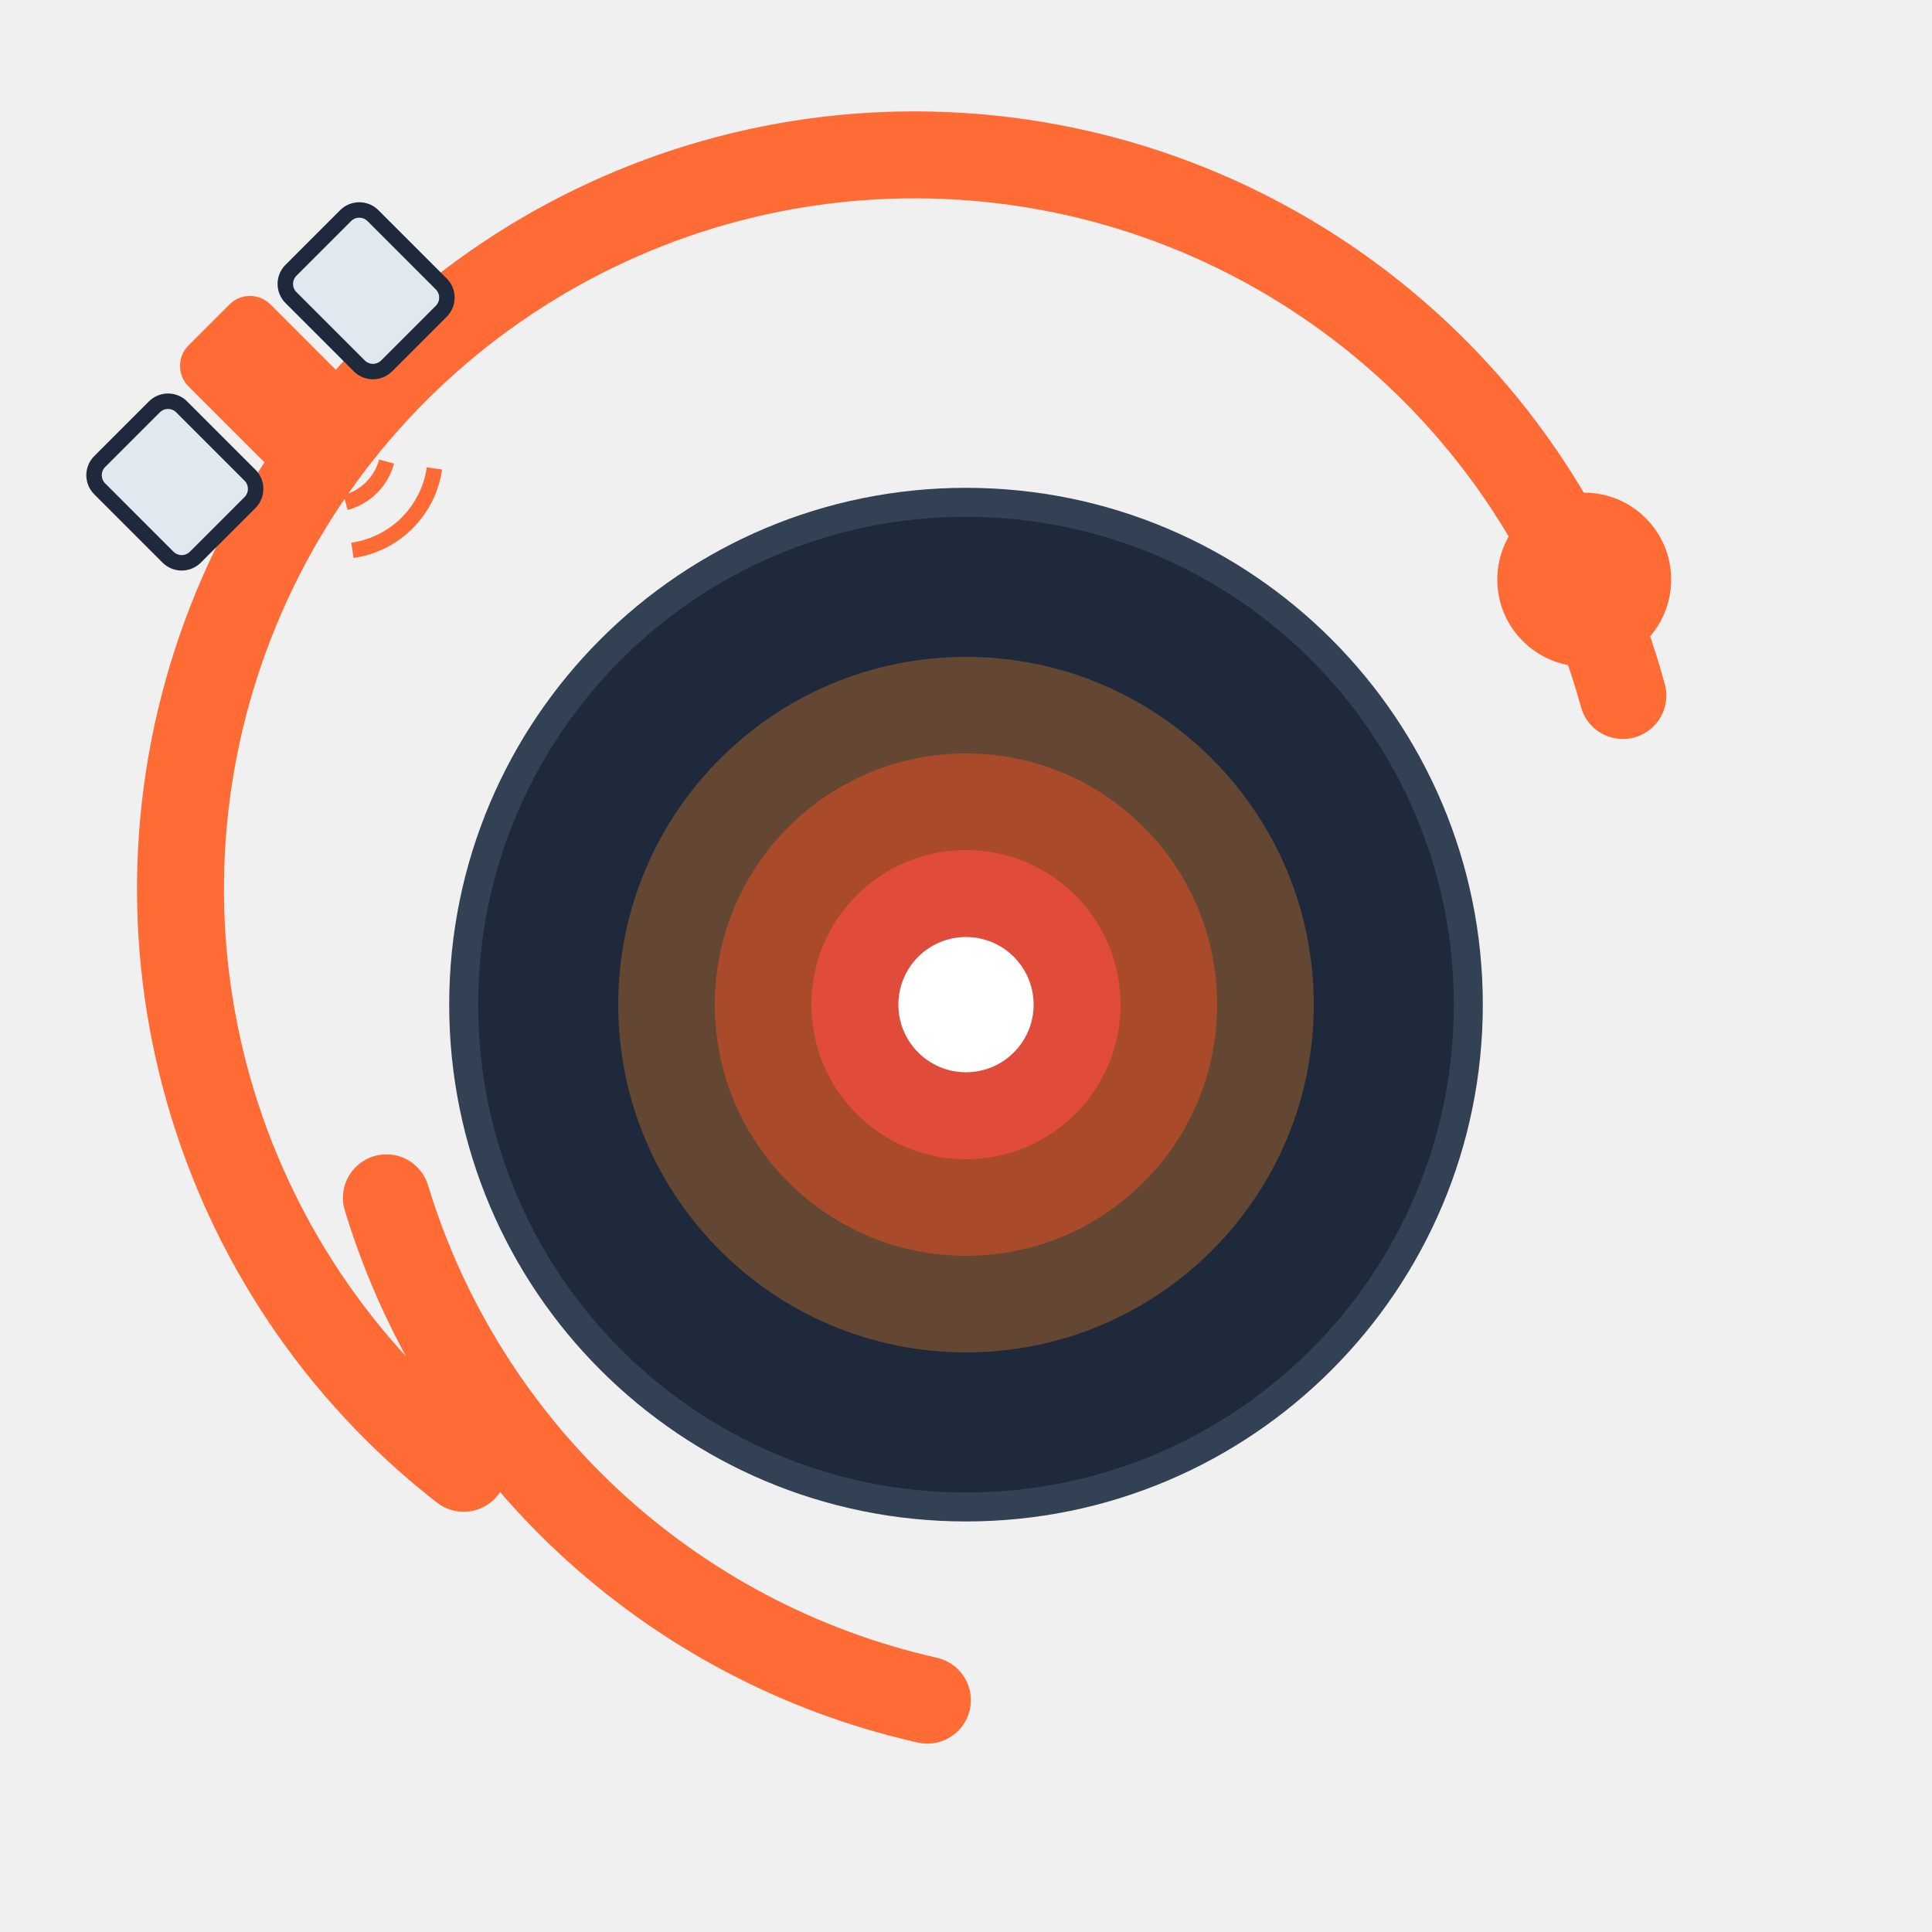
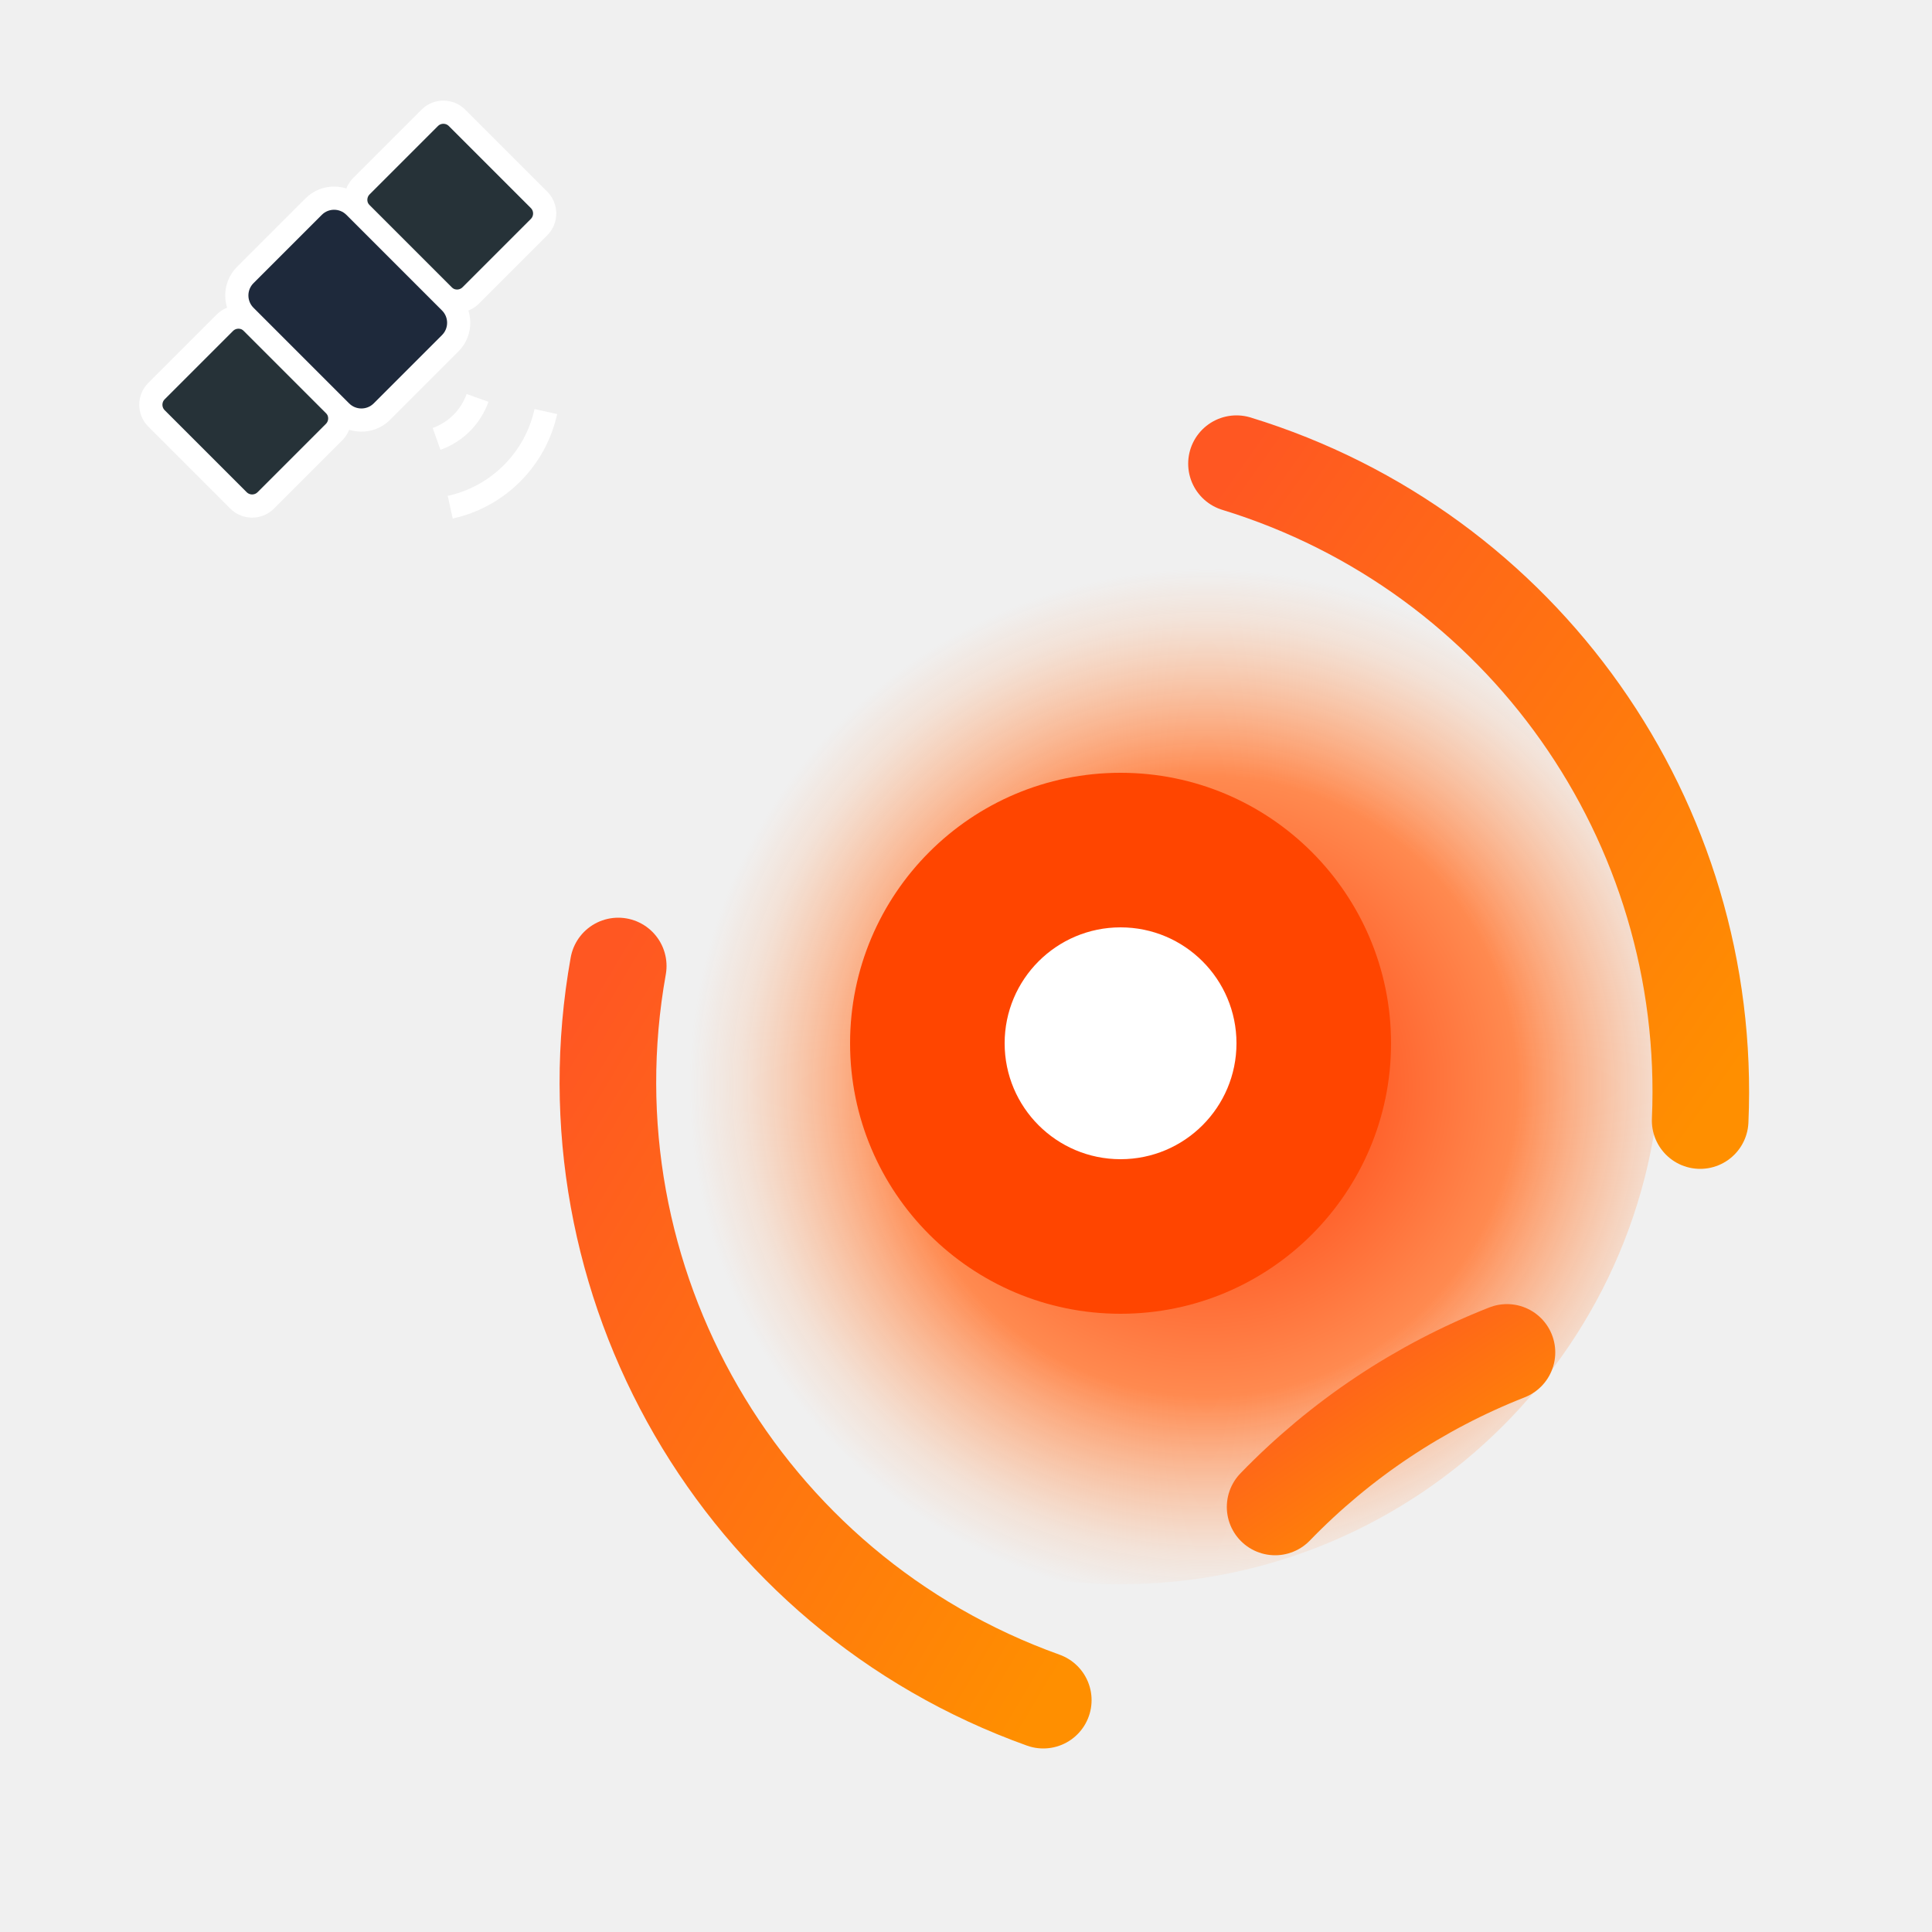
<svg xmlns="http://www.w3.org/2000/svg" viewBox="0 0 100 100" fill="none">
-   <path d="M 24,76 A 38,38 0 1,1 84,36" stroke="#FF6B35" stroke-width="4.5" stroke-linecap="round" />
-   <path d="M 20,62 A 38,38 0 0,0 48,88" stroke="#FF6B35" stroke-width="4.5" stroke-linecap="round" />
-   <circle cx="82" cy="30" r="4.5" fill="#FF6B35" />
-   <g transform="translate(14, 20) rotate(-45)">
-     <rect x="-10" y="-3.5" width="6" height="7" rx="1" fill="#E2E8F0" stroke="#1E293B" stroke-width="0.8" />
-     <rect x="4" y="-3.5" width="6" height="7" rx="1" fill="#E2E8F0" stroke="#1E293B" stroke-width="0.8" />
-     <rect x="-3" y="-4.5" width="6" height="9" rx="1.5" fill="#FF6B35" />
-     <path d="M -1.5,7 A 3,3 0 0,0 1.5,7" stroke="#FF6B35" stroke-width="0.8" fill="none" />
-     <path d="M -3,9 A 5,5 0 0,0 3,9" stroke="#FF6B35" stroke-width="0.8" fill="none" />
+   <defs>
+     <radialGradient id="heatGlow" cx="58%" cy="54%" r="48%">
+       <stop offset="0%" stop-color="#FFFFFF" />
+       <stop offset="25%" stop-color="#FF5722" />
+       <stop offset="60%" stop-color="#FF8A50" />
+       <stop offset="90%" stop-color="#FFAB76" stop-opacity="0.2" />
+       <stop offset="100%" stop-color="#FFAB76" stop-opacity="0" />
+     </radialGradient>
+     <linearGradient id="orbitGrad" x1="0%" y1="0%" x2="100%" y2="100%">
+       <stop offset="0%" stop-color="#FF5722" />
+       <stop offset="100%" stop-color="#FF8F00" />
+     </linearGradient>
+   </defs>
+   <circle cx="58" cy="54" r="28" fill="url(#heatGlow)" />
+   <circle cx="58" cy="54" r="14" fill="#FF4500" />
+   <circle cx="58" cy="54" r="6" fill="#FFFFFF" />
+   <path d="M 32,50 A 34,34 0 0,0 54,88" stroke="url(#orbitGrad)" stroke-width="5" stroke-linecap="round" />
+   <path d="M 64,24 A 34,34 0 0,1 88,58" stroke="url(#orbitGrad)" stroke-width="5" stroke-linecap="round" />
+   <path d="M 66,78 A 34,34 0 0,1 78,70" stroke="url(#orbitGrad)" stroke-width="5" stroke-linecap="round" />
+   <g transform="translate(18, 16) rotate(-45)">
+     <rect x="-11" y="-4" width="7" height="8" rx="1" fill="#263238" stroke="#FFFFFF" stroke-width="1.2" />
+     <rect x="4" y="-4" width="7" height="8" rx="1" fill="#263238" stroke="#FFFFFF" stroke-width="1.2" />
+     <rect x="-4" y="-5" width="8" height="10" rx="1.5" fill="#1E293B" stroke="#FFFFFF" stroke-width="1.2" />
+     <path d="M -1.5,8 A 3.5,3.5 0 0,0 1.5,8" stroke="#FFFFFF" stroke-width="1.2" fill="none" />
+     <path d="M -3.5,11 A 6.5,6.5 0 0,0 3.5,11" stroke="#FFFFFF" stroke-width="1.2" fill="none" />
  </g>
-   <circle cx="50" cy="52" r="26" fill="#1E293B" stroke="#334155" stroke-width="1.5" />
-   <circle cx="50" cy="52" r="18" fill="#E67E22" opacity="0.35" />
-   <circle cx="50" cy="52" r="13" fill="#D74E26" opacity="0.6" />
-   <circle cx="50" cy="52" r="8" fill="#E74C3C" opacity="0.9" />
-   <circle cx="50" cy="52" r="3.5" fill="#FFFFFF" />
</svg>
